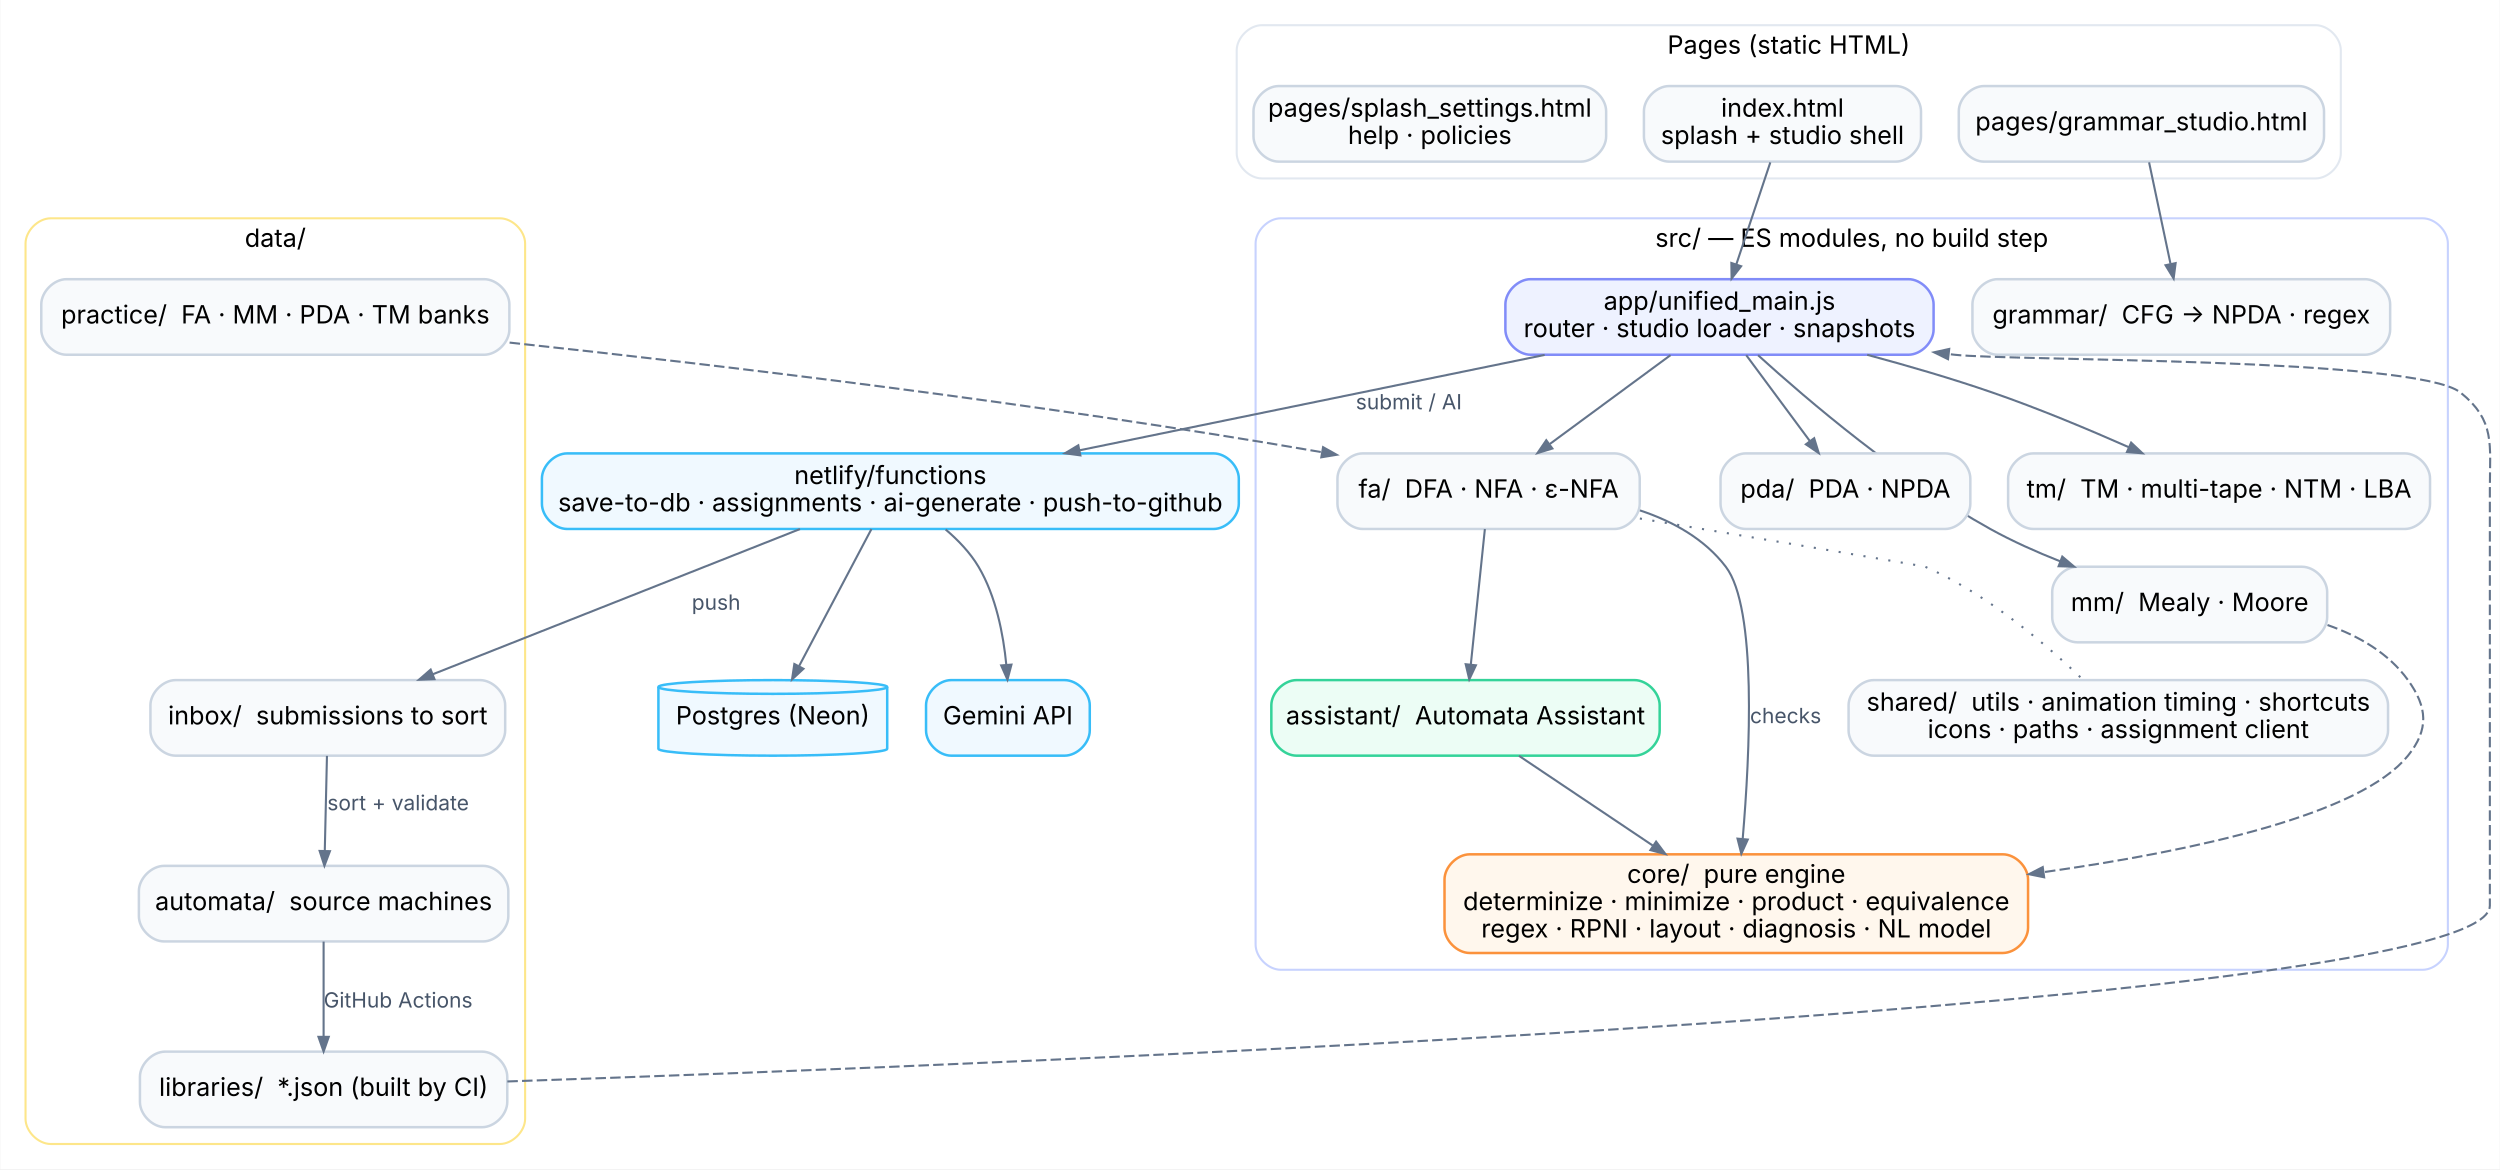
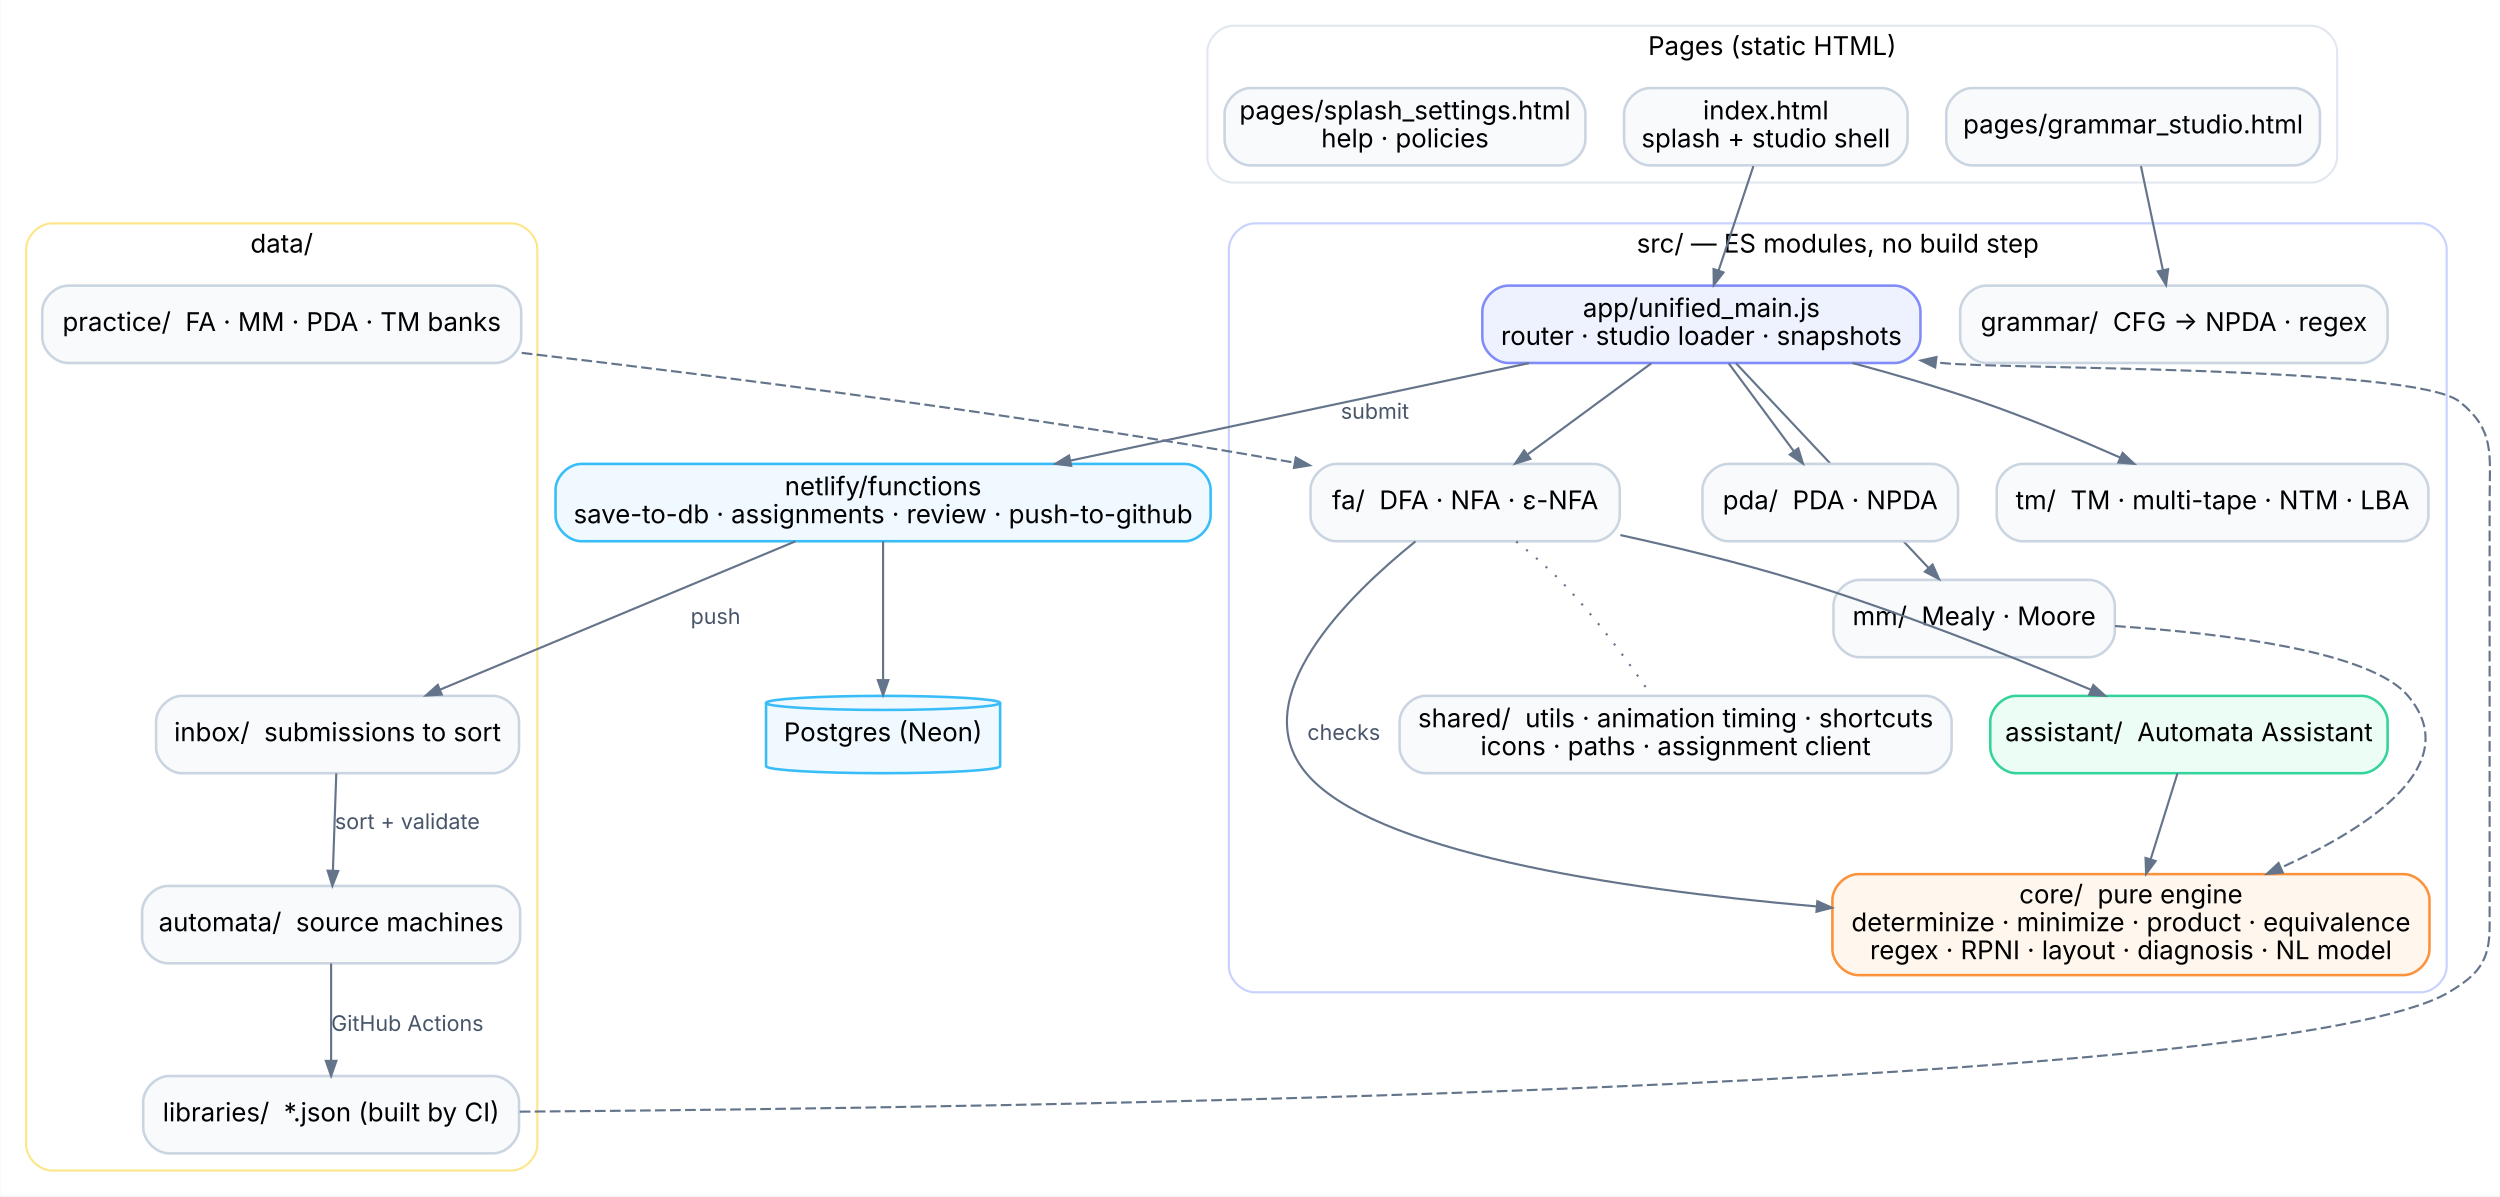
- <svg xmlns="http://www.w3.org/2000/svg" width="1191pt" height="557pt" viewBox="0.00 0.00 1190.67 557.00">
+ <svg xmlns="http://www.w3.org/2000/svg" width="1164pt" height="557pt" viewBox="0.00 0.00 1163.67 557.00">
  <g id="graph0" class="graph" transform="scale(1 1) rotate(0) translate(4 553)">
-     <polygon fill="white" stroke="transparent" points="-4,4 -4,-553 1186.67,-553 1186.67,4 -4,4" />
+     <polygon fill="white" stroke="transparent" points="-4,4 -4,-553 1159.67,-553 1159.67,4 -4,4" />
    <g id="clust1" class="cluster">
-       <path fill="white" stroke="#e2e8f0" d="M597,-468C597,-468 1099,-468 1099,-468 1105,-468 1111,-474 1111,-480 1111,-480 1111,-529 1111,-529 1111,-535 1105,-541 1099,-541 1099,-541 597,-541 597,-541 591,-541 585,-535 585,-529 585,-529 585,-480 585,-480 585,-474 591,-468 597,-468" />
-       <text text-anchor="middle" x="848" y="-527.4" font-family="Inter" font-size="12.00">Pages (static HTML)</text>
+       <path fill="white" stroke="#e2e8f0" d="M570,-468C570,-468 1072,-468 1072,-468 1078,-468 1084,-474 1084,-480 1084,-480 1084,-529 1084,-529 1084,-535 1078,-541 1072,-541 1072,-541 570,-541 570,-541 564,-541 558,-535 558,-529 558,-529 558,-480 558,-480 558,-474 564,-468 570,-468" />
+       <text text-anchor="middle" x="821" y="-527.4" font-family="Inter" font-size="12.00">Pages (static HTML)</text>
    </g>
    <g id="clust2" class="cluster">
-       <path fill="white" stroke="#c7d2fe" d="M606,-91C606,-91 1150,-91 1150,-91 1156,-91 1162,-97 1162,-103 1162,-103 1162,-437 1162,-437 1162,-443 1156,-449 1150,-449 1150,-449 606,-449 606,-449 600,-449 594,-443 594,-437 594,-437 594,-103 594,-103 594,-97 600,-91 606,-91" />
-       <text text-anchor="middle" x="878" y="-435.4" font-family="Inter" font-size="12.00">src/ — ES modules, no build step</text>
+       <path fill="white" stroke="#c7d2fe" d="M580,-91C580,-91 1123,-91 1123,-91 1129,-91 1135,-97 1135,-103 1135,-103 1135,-437 1135,-437 1135,-443 1129,-449 1123,-449 1123,-449 580,-449 580,-449 574,-449 568,-443 568,-437 568,-437 568,-103 568,-103 568,-97 574,-91 580,-91" />
+       <text text-anchor="middle" x="851.5" y="-435.4" font-family="Inter" font-size="12.00">src/ — ES modules, no build step</text>
    </g>
    <g id="clust3" class="cluster">
      <path fill="white" stroke="#fde68a" d="M20,-8C20,-8 234,-8 234,-8 240,-8 246,-14 246,-20 246,-20 246,-437 246,-437 246,-443 240,-449 234,-449 234,-449 20,-449 20,-449 14,-449 8,-443 8,-437 8,-437 8,-20 8,-20 8,-14 14,-8 20,-8" />
      <text text-anchor="middle" x="127" y="-435.4" font-family="Inter" font-size="12.00">data/</text>
    </g>
    <g id="node1" class="node">
-       <path fill="#f8fafc" stroke="#cbd5e1" stroke-width="1.2" d="M899,-512C899,-512 791,-512 791,-512 785,-512 779,-506 779,-500 779,-500 779,-488 779,-488 779,-482 785,-476 791,-476 791,-476 899,-476 899,-476 905,-476 911,-482 911,-488 911,-488 911,-500 911,-500 911,-506 905,-512 899,-512" />
-       <text text-anchor="middle" x="845" y="-497.4" font-family="Inter" font-size="12.00">index.html</text>
-       <text text-anchor="middle" x="845" y="-484.4" font-family="Inter" font-size="12.00">splash + studio shell</text>
+       <path fill="#f8fafc" stroke="#cbd5e1" stroke-width="1.2" d="M872,-512C872,-512 764,-512 764,-512 758,-512 752,-506 752,-500 752,-500 752,-488 752,-488 752,-482 758,-476 764,-476 764,-476 872,-476 872,-476 878,-476 884,-482 884,-488 884,-488 884,-500 884,-500 884,-506 878,-512 872,-512" />
+       <text text-anchor="middle" x="818" y="-497.4" font-family="Inter" font-size="12.00">index.html</text>
+       <text text-anchor="middle" x="818" y="-484.4" font-family="Inter" font-size="12.00">splash + studio shell</text>
    </g>
    <g id="node4" class="node">
-       <path fill="#eef2ff" stroke="#818cf8" stroke-width="1.2" d="M905,-420C905,-420 725,-420 725,-420 719,-420 713,-414 713,-408 713,-408 713,-396 713,-396 713,-390 719,-384 725,-384 725,-384 905,-384 905,-384 911,-384 917,-390 917,-396 917,-396 917,-408 917,-408 917,-414 911,-420 905,-420" />
-       <text text-anchor="middle" x="815" y="-405.4" font-family="Inter" font-size="12.00">app/unified_main.js</text>
-       <text text-anchor="middle" x="815" y="-392.4" font-family="Inter" font-size="12.00">router · studio loader · snapshots</text>
+       <path fill="#eef2ff" stroke="#818cf8" stroke-width="1.2" d="M878,-420C878,-420 698,-420 698,-420 692,-420 686,-414 686,-408 686,-408 686,-396 686,-396 686,-390 692,-384 698,-384 698,-384 878,-384 878,-384 884,-384 890,-390 890,-396 890,-396 890,-408 890,-408 890,-414 884,-420 878,-420" />
+       <text text-anchor="middle" x="788" y="-405.4" font-family="Inter" font-size="12.00">app/unified_main.js</text>
+       <text text-anchor="middle" x="788" y="-392.4" font-family="Inter" font-size="12.00">router · studio loader · snapshots</text>
    </g>
    <g id="edge1" class="edge">
-       <path fill="none" stroke="#64748b" d="M839.22,-475.65C834.61,-461.83 828.11,-442.33 823,-427.01" />
-       <polygon fill="#64748b" stroke="#64748b" points="825.3,-426.17 820.77,-420.3 820.66,-427.72 825.3,-426.17" />
+       <path fill="none" stroke="#64748b" d="M812.22,-475.65C807.61,-461.83 801.11,-442.33 796,-427.01" />
+       <polygon fill="#64748b" stroke="#64748b" points="798.3,-426.17 793.77,-420.3 793.66,-427.72 798.3,-426.17" />
    </g>
    <g id="node2" class="node">
-       <path fill="#f8fafc" stroke="#cbd5e1" stroke-width="1.2" d="M1091,-512C1091,-512 941,-512 941,-512 935,-512 929,-506 929,-500 929,-500 929,-488 929,-488 929,-482 935,-476 941,-476 941,-476 1091,-476 1091,-476 1097,-476 1103,-482 1103,-488 1103,-488 1103,-500 1103,-500 1103,-506 1097,-512 1091,-512" />
-       <text text-anchor="middle" x="1016" y="-490.9" font-family="Inter" font-size="12.00">pages/grammar_studio.html</text>
+       <path fill="#f8fafc" stroke="#cbd5e1" stroke-width="1.2" d="M1064,-512C1064,-512 914,-512 914,-512 908,-512 902,-506 902,-500 902,-500 902,-488 902,-488 902,-482 908,-476 914,-476 914,-476 1064,-476 1064,-476 1070,-476 1076,-482 1076,-488 1076,-488 1076,-500 1076,-500 1076,-506 1070,-512 1064,-512" />
+       <text text-anchor="middle" x="989" y="-490.9" font-family="Inter" font-size="12.00">pages/grammar_studio.html</text>
    </g>
    <g id="node9" class="node">
-       <path fill="#f8fafc" stroke="#cbd5e1" stroke-width="1.2" d="M1122.5,-420C1122.5,-420 947.5,-420 947.5,-420 941.5,-420 935.5,-414 935.5,-408 935.5,-408 935.5,-396 935.5,-396 935.5,-390 941.5,-384 947.5,-384 947.5,-384 1122.5,-384 1122.5,-384 1128.5,-384 1134.5,-390 1134.5,-396 1134.5,-396 1134.5,-408 1134.5,-408 1134.5,-414 1128.5,-420 1122.5,-420" />
-       <text text-anchor="middle" x="1035" y="-398.9" font-family="Inter" font-size="12.00">grammar/  CFG → NPDA · regex</text>
+       <path fill="#f8fafc" stroke="#cbd5e1" stroke-width="1.2" d="M1095.5,-420C1095.5,-420 920.5,-420 920.5,-420 914.5,-420 908.5,-414 908.5,-408 908.5,-408 908.5,-396 908.5,-396 908.5,-390 914.5,-384 920.5,-384 920.5,-384 1095.5,-384 1095.5,-384 1101.5,-384 1107.5,-390 1107.5,-396 1107.5,-396 1107.5,-408 1107.5,-408 1107.5,-414 1101.5,-420 1095.5,-420" />
+       <text text-anchor="middle" x="1008" y="-398.9" font-family="Inter" font-size="12.00">grammar/  CFG → NPDA · regex</text>
    </g>
    <g id="edge2" class="edge">
-       <path fill="none" stroke="#64748b" d="M1019.66,-475.65C1022.55,-461.95 1026.62,-442.68 1029.84,-427.42" />
-       <polygon fill="#64748b" stroke="#64748b" points="1032.3,-427.65 1031.35,-420.3 1027.5,-426.64 1032.3,-427.65" />
+       <path fill="none" stroke="#64748b" d="M992.66,-475.65C995.55,-461.95 999.62,-442.68 1002.84,-427.42" />
+       <polygon fill="#64748b" stroke="#64748b" points="1005.3,-427.65 1004.35,-420.3 1000.5,-426.64 1005.3,-427.65" />
    </g>
    <g id="node3" class="node">
-       <path fill="#f8fafc" stroke="#cbd5e1" stroke-width="1.2" d="M749,-512C749,-512 605,-512 605,-512 599,-512 593,-506 593,-500 593,-500 593,-488 593,-488 593,-482 599,-476 605,-476 605,-476 749,-476 749,-476 755,-476 761,-482 761,-488 761,-488 761,-500 761,-500 761,-506 755,-512 749,-512" />
-       <text text-anchor="middle" x="677" y="-497.4" font-family="Inter" font-size="12.00">pages/splash_settings.html</text>
-       <text text-anchor="middle" x="677" y="-484.4" font-family="Inter" font-size="12.00">help · policies</text>
+       <path fill="#f8fafc" stroke="#cbd5e1" stroke-width="1.2" d="M722,-512C722,-512 578,-512 578,-512 572,-512 566,-506 566,-500 566,-500 566,-488 566,-488 566,-482 572,-476 578,-476 578,-476 722,-476 722,-476 728,-476 734,-482 734,-488 734,-488 734,-500 734,-500 734,-506 728,-512 722,-512" />
+       <text text-anchor="middle" x="650" y="-497.4" font-family="Inter" font-size="12.00">pages/splash_settings.html</text>
+       <text text-anchor="middle" x="650" y="-484.4" font-family="Inter" font-size="12.00">help · policies</text>
    </g>
    <g id="node5" class="node">
-       <path fill="#f8fafc" stroke="#cbd5e1" stroke-width="1.2" d="M765,-337C765,-337 645,-337 645,-337 639,-337 633,-331 633,-325 633,-325 633,-313 633,-313 633,-307 639,-301 645,-301 645,-301 765,-301 765,-301 771,-301 777,-307 777,-313 777,-313 777,-325 777,-325 777,-331 771,-337 765,-337" />
-       <text text-anchor="middle" x="705" y="-315.9" font-family="Inter" font-size="12.00">fa/  DFA · NFA · ε-NFA</text>
+       <path fill="#f8fafc" stroke="#cbd5e1" stroke-width="1.2" d="M738,-337C738,-337 618,-337 618,-337 612,-337 606,-331 606,-325 606,-325 606,-313 606,-313 606,-307 612,-301 618,-301 618,-301 738,-301 738,-301 744,-301 750,-307 750,-313 750,-313 750,-325 750,-325 750,-331 744,-337 738,-337" />
+       <text text-anchor="middle" x="678" y="-315.9" font-family="Inter" font-size="12.00">fa/  DFA · NFA · ε-NFA</text>
    </g>
    <g id="edge3" class="edge">
-       <path fill="none" stroke="#64748b" d="M791.67,-383.82C774.9,-371.47 752.17,-354.73 734.19,-341.5" />
-       <polygon fill="#64748b" stroke="#64748b" points="735.38,-339.33 728.29,-337.15 732.48,-343.28 735.38,-339.33" />
+       <path fill="none" stroke="#64748b" d="M764.67,-383.82C747.9,-371.47 725.17,-354.73 707.19,-341.5" />
+       <polygon fill="#64748b" stroke="#64748b" points="708.38,-339.33 701.29,-337.15 705.48,-343.28 708.38,-339.33" />
    </g>
    <g id="node6" class="node">
-       <path fill="#f8fafc" stroke="#cbd5e1" stroke-width="1.2" d="M1092.5,-283C1092.5,-283 985.5,-283 985.5,-283 979.5,-283 973.5,-277 973.5,-271 973.5,-271 973.5,-259 973.5,-259 973.5,-253 979.5,-247 985.5,-247 985.5,-247 1092.5,-247 1092.5,-247 1098.5,-247 1104.5,-253 1104.5,-259 1104.5,-259 1104.5,-271 1104.5,-271 1104.5,-277 1098.5,-283 1092.5,-283" />
-       <text text-anchor="middle" x="1039" y="-261.9" font-family="Inter" font-size="12.00">mm/  Mealy · Moore</text>
+       <path fill="#f8fafc" stroke="#cbd5e1" stroke-width="1.2" d="M968.5,-283C968.5,-283 861.5,-283 861.5,-283 855.5,-283 849.5,-277 849.5,-271 849.5,-271 849.5,-259 849.5,-259 849.5,-253 855.5,-247 861.5,-247 861.5,-247 968.5,-247 968.5,-247 974.5,-247 980.5,-253 980.5,-259 980.5,-259 980.5,-271 980.5,-271 980.5,-277 974.5,-283 968.5,-283" />
+       <text text-anchor="middle" x="915" y="-261.9" font-family="Inter" font-size="12.00">mm/  Mealy · Moore</text>
    </g>
    <g id="edge4" class="edge">
-       <path fill="none" stroke="#64748b" d="M833.37,-383.78C857.29,-362.08 901.13,-324.77 944,-301 954.41,-295.23 965.96,-290.06 977.31,-285.58" />
-       <polygon fill="#64748b" stroke="#64748b" points="978.31,-287.83 983.97,-283.03 976.56,-283.25 978.31,-287.83" />
+       <path fill="none" stroke="#64748b" d="M804.08,-383.9C826.86,-359.69 868.55,-315.38 893.82,-288.51" />
+       <polygon fill="#64748b" stroke="#64748b" points="895.63,-290.16 898.64,-283.39 892.06,-286.81 895.63,-290.16" />
    </g>
    <g id="node7" class="node">
-       <path fill="#f8fafc" stroke="#cbd5e1" stroke-width="1.2" d="M922.5,-337C922.5,-337 827.5,-337 827.5,-337 821.5,-337 815.5,-331 815.5,-325 815.5,-325 815.5,-313 815.5,-313 815.5,-307 821.5,-301 827.5,-301 827.5,-301 922.5,-301 922.5,-301 928.5,-301 934.5,-307 934.5,-313 934.5,-313 934.5,-325 934.5,-325 934.5,-331 928.5,-337 922.5,-337" />
-       <text text-anchor="middle" x="875" y="-315.9" font-family="Inter" font-size="12.00">pda/  PDA · NPDA</text>
+       <path fill="#f8fafc" stroke="#cbd5e1" stroke-width="1.2" d="M895.5,-337C895.5,-337 800.5,-337 800.5,-337 794.5,-337 788.5,-331 788.5,-325 788.5,-325 788.5,-313 788.5,-313 788.5,-307 794.5,-301 800.5,-301 800.5,-301 895.5,-301 895.5,-301 901.5,-301 907.5,-307 907.5,-313 907.5,-313 907.5,-325 907.5,-325 907.5,-331 901.5,-337 895.5,-337" />
+       <text text-anchor="middle" x="848" y="-315.9" font-family="Inter" font-size="12.00">pda/  PDA · NPDA</text>
    </g>
    <g id="edge5" class="edge">
-       <path fill="none" stroke="#64748b" d="M827.72,-383.82C836.55,-371.9 848.41,-355.89 858.04,-342.89" />
-       <polygon fill="#64748b" stroke="#64748b" points="860.1,-344.24 862.29,-337.15 856.16,-341.32 860.1,-344.24" />
+       <path fill="none" stroke="#64748b" d="M800.72,-383.82C809.55,-371.9 821.41,-355.89 831.04,-342.89" />
+       <polygon fill="#64748b" stroke="#64748b" points="833.1,-344.24 835.29,-337.15 829.16,-341.32 833.1,-344.24" />
    </g>
    <g id="node8" class="node">
-       <path fill="#f8fafc" stroke="#cbd5e1" stroke-width="1.2" d="M1141.5,-337C1141.5,-337 964.5,-337 964.5,-337 958.5,-337 952.5,-331 952.5,-325 952.5,-325 952.5,-313 952.5,-313 952.5,-307 958.5,-301 964.5,-301 964.5,-301 1141.5,-301 1141.5,-301 1147.5,-301 1153.5,-307 1153.5,-313 1153.5,-313 1153.5,-325 1153.5,-325 1153.5,-331 1147.5,-337 1141.5,-337" />
-       <text text-anchor="middle" x="1053" y="-315.9" font-family="Inter" font-size="12.00">tm/  TM · multi-tape · NTM · LBA</text>
+       <path fill="#f8fafc" stroke="#cbd5e1" stroke-width="1.2" d="M1114.5,-337C1114.5,-337 937.5,-337 937.5,-337 931.5,-337 925.5,-331 925.5,-325 925.5,-325 925.5,-313 925.5,-313 925.5,-307 931.5,-301 937.5,-301 937.5,-301 1114.5,-301 1114.5,-301 1120.5,-301 1126.5,-307 1126.5,-313 1126.5,-313 1126.5,-325 1126.5,-325 1126.5,-331 1120.5,-337 1114.5,-337" />
+       <text text-anchor="middle" x="1026" y="-315.9" font-family="Inter" font-size="12.00">tm/  TM · multi-tape · NTM · LBA</text>
    </g>
    <g id="edge6" class="edge">
-       <path fill="none" stroke="#64748b" d="M885.37,-383.97C904.85,-378.74 925.89,-372.61 945,-366 966.8,-358.46 990.44,-348.6 1010.03,-339.93" />
-       <polygon fill="#64748b" stroke="#64748b" points="1011.11,-342.14 1016.51,-337.05 1009.12,-337.66 1011.11,-342.14" />
+       <path fill="none" stroke="#64748b" d="M858.37,-383.97C877.85,-378.74 898.89,-372.61 918,-366 939.8,-358.46 963.44,-348.6 983.03,-339.93" />
+       <polygon fill="#64748b" stroke="#64748b" points="984.11,-342.14 989.51,-337.05 982.12,-337.66 984.11,-342.14" />
    </g>
    <g id="node17" class="node">
-       <path fill="#f0f9ff" stroke="#38bdf8" stroke-width="1.2" d="M574,-337C574,-337 266,-337 266,-337 260,-337 254,-331 254,-325 254,-325 254,-313 254,-313 254,-307 260,-301 266,-301 266,-301 574,-301 574,-301 580,-301 586,-307 586,-313 586,-313 586,-325 586,-325 586,-331 580,-337 574,-337" />
-       <text text-anchor="middle" x="420" y="-322.4" font-family="Inter" font-size="12.00">netlify/functions</text>
-       <text text-anchor="middle" x="420" y="-309.4" font-family="Inter" font-size="12.00">save-to-db · assignments · ai-generate · push-to-github</text>
+       <path fill="#f0f9ff" stroke="#38bdf8" stroke-width="1.2" d="M547.5,-337C547.5,-337 266.5,-337 266.5,-337 260.5,-337 254.5,-331 254.5,-325 254.5,-325 254.5,-313 254.5,-313 254.5,-307 260.5,-301 266.5,-301 266.5,-301 547.5,-301 547.5,-301 553.5,-301 559.5,-307 559.5,-313 559.5,-313 559.5,-325 559.5,-325 559.5,-331 553.5,-337 547.5,-337" />
+       <text text-anchor="middle" x="407" y="-322.4" font-family="Inter" font-size="12.00">netlify/functions</text>
+       <text text-anchor="middle" x="407" y="-309.4" font-family="Inter" font-size="12.00">save-to-db · assignments · review · push-to-github</text>
    </g>
    <g id="edge16" class="edge">
-       <path fill="none" stroke="#64748b" d="M731.71,-383.92C666.85,-370.62 576.95,-352.18 510.36,-338.53" />
-       <polygon fill="#64748b" stroke="#64748b" points="510.52,-336.06 503.17,-337.06 509.54,-340.86 510.52,-336.06" />
-       <text text-anchor="middle" x="667" y="-358" font-family="Inter" font-size="10.00" fill="#475569">submit / AI</text>
+       <path fill="none" stroke="#64748b" d="M707.67,-383.92C645.1,-370.62 558.39,-352.18 494.15,-338.53" />
+       <polygon fill="#64748b" stroke="#64748b" points="494.58,-336.11 487.22,-337.06 493.56,-340.91 494.58,-336.11" />
+       <text text-anchor="middle" x="636" y="-358" font-family="Inter" font-size="10.00" fill="#475569">submit</text>
    </g>
    <g id="node10" class="node">
-       <path fill="#ecfdf5" stroke="#34d399" stroke-width="1.2" d="M774.5,-229C774.5,-229 613.5,-229 613.5,-229 607.5,-229 601.5,-223 601.5,-217 601.5,-217 601.5,-205 601.5,-205 601.5,-199 607.5,-193 613.5,-193 613.5,-193 774.5,-193 774.5,-193 780.5,-193 786.5,-199 786.5,-205 786.5,-205 786.5,-217 786.5,-217 786.5,-223 780.5,-229 774.5,-229" />
-       <text text-anchor="middle" x="694" y="-207.9" font-family="Inter" font-size="12.00">assistant/  Automata Assistant</text>
+       <path fill="#ecfdf5" stroke="#34d399" stroke-width="1.2" d="M1095.5,-229C1095.5,-229 934.5,-229 934.5,-229 928.5,-229 922.5,-223 922.5,-217 922.5,-217 922.5,-205 922.5,-205 922.5,-199 928.5,-193 934.5,-193 934.5,-193 1095.5,-193 1095.5,-193 1101.5,-193 1107.5,-199 1107.5,-205 1107.5,-205 1107.5,-217 1107.5,-217 1107.5,-223 1101.5,-229 1095.5,-229" />
+       <text text-anchor="middle" x="1015" y="-207.9" font-family="Inter" font-size="12.00">assistant/  Automata Assistant</text>
    </g>
    <g id="edge7" class="edge">
-       <path fill="none" stroke="#64748b" d="M703.23,-300.97C701.42,-283.53 698.59,-256.26 696.54,-236.51" />
-       <polygon fill="#64748b" stroke="#64748b" points="698.96,-236.05 695.8,-229.34 694.09,-236.56 698.96,-236.05" />
+       <path fill="none" stroke="#64748b" d="M750.27,-303.87C776.25,-298.18 805.65,-291.06 832,-283 879.71,-268.41 932.69,-247.29 969.32,-231.88" />
+       <polygon fill="#64748b" stroke="#64748b" points="970.47,-234.05 975.96,-229.07 968.56,-229.54 970.47,-234.05" />
    </g>
    <g id="node11" class="node">
-       <path fill="#fff7ed" stroke="#fb923c" stroke-width="1.2" d="M950,-146C950,-146 696,-146 696,-146 690,-146 684,-140 684,-134 684,-134 684,-111 684,-111 684,-105 690,-99 696,-99 696,-99 950,-99 950,-99 956,-99 962,-105 962,-111 962,-111 962,-134 962,-134 962,-140 956,-146 950,-146" />
-       <text text-anchor="middle" x="823" y="-132.4" font-family="Inter" font-size="12.00">core/  pure engine</text>
-       <text text-anchor="middle" x="823" y="-119.4" font-family="Inter" font-size="12.00">determinize · minimize · product · equivalence</text>
-       <text text-anchor="middle" x="823" y="-106.4" font-family="Inter" font-size="12.00">regex · RPNI · layout · diagnosis · NL model</text>
+       <path fill="#fff7ed" stroke="#fb923c" stroke-width="1.2" d="M1115,-146C1115,-146 861,-146 861,-146 855,-146 849,-140 849,-134 849,-134 849,-111 849,-111 849,-105 855,-99 861,-99 861,-99 1115,-99 1115,-99 1121,-99 1127,-105 1127,-111 1127,-111 1127,-134 1127,-134 1127,-140 1121,-146 1115,-146" />
+       <text text-anchor="middle" x="988" y="-132.4" font-family="Inter" font-size="12.00">core/  pure engine</text>
+       <text text-anchor="middle" x="988" y="-119.4" font-family="Inter" font-size="12.00">determinize · minimize · product · equivalence</text>
+       <text text-anchor="middle" x="988" y="-106.4" font-family="Inter" font-size="12.00">regex · RPNI · layout · diagnosis · NL model</text>
    </g>
    <g id="edge9" class="edge">
-       <path fill="none" stroke="#64748b" d="M777.09,-309.85C792.91,-304.6 807.92,-296.23 818,-283 832.93,-263.39 829.52,-193.99 826.06,-153.49" />
-       <polygon fill="#64748b" stroke="#64748b" points="828.47,-153.03 825.41,-146.28 823.59,-153.47 828.47,-153.03" />
-       <text text-anchor="middle" x="846.5" y="-208.5" font-family="Inter" font-size="10.00" fill="#475569">checks</text>
+       <path fill="none" stroke="#64748b" d="M654.87,-300.91C623.58,-275.75 574.82,-227.94 604,-193 634.4,-156.6 746.39,-139.23 841.64,-130.96" />
+       <polygon fill="#64748b" stroke="#64748b" points="841.99,-133.39 848.76,-130.35 841.58,-128.5 841.99,-133.39" />
+       <text text-anchor="middle" x="621.5" y="-208.5" font-family="Inter" font-size="10.00" fill="#475569">checks</text>
    </g>
    <g id="node12" class="node">
-       <path fill="#f8fafc" stroke="#cbd5e1" stroke-width="1.2" d="M1121.5,-229C1121.5,-229 888.5,-229 888.5,-229 882.5,-229 876.5,-223 876.5,-217 876.5,-217 876.5,-205 876.5,-205 876.5,-199 882.5,-193 888.5,-193 888.5,-193 1121.5,-193 1121.5,-193 1127.5,-193 1133.5,-199 1133.5,-205 1133.5,-205 1133.5,-217 1133.5,-217 1133.5,-223 1127.5,-229 1121.5,-229" />
-       <text text-anchor="middle" x="1005" y="-214.4" font-family="Inter" font-size="12.00">shared/  utils · animation timing · shortcuts</text>
-       <text text-anchor="middle" x="1005" y="-201.4" font-family="Inter" font-size="12.00">icons · paths · assignment client</text>
+       <path fill="#f8fafc" stroke="#cbd5e1" stroke-width="1.2" d="M892.5,-229C892.5,-229 659.5,-229 659.5,-229 653.5,-229 647.5,-223 647.5,-217 647.5,-217 647.5,-205 647.5,-205 647.5,-199 653.5,-193 659.5,-193 659.5,-193 892.5,-193 892.5,-193 898.5,-193 904.5,-199 904.5,-205 904.5,-205 904.5,-217 904.5,-217 904.5,-223 898.5,-229 892.5,-229" />
+       <text text-anchor="middle" x="776" y="-214.4" font-family="Inter" font-size="12.00">shared/  utils · animation timing · shortcuts</text>
+       <text text-anchor="middle" x="776" y="-201.4" font-family="Inter" font-size="12.00">icons · paths · assignment client</text>
    </g>
    <g id="edge11" class="edge">
-       <path fill="none" stroke="#64748b" stroke-dasharray="1,5" d="M777.07,-305.98C836.84,-295.99 912.19,-283.35 913,-283 942.58,-270.07 971.12,-245.57 988.37,-229.01" />
+       <path fill="none" stroke="#64748b" stroke-dasharray="1,5" d="M701.76,-300.86C708.59,-295.47 715.86,-289.28 722,-283 738.57,-266.06 754.62,-244.01 764.86,-229.01" />
    </g>
    <g id="edge10" class="edge">
-       <path fill="none" stroke="#64748b" stroke-dasharray="5,2" d="M1104.65,-255.24C1119.6,-250.03 1133.77,-241.84 1143,-229 1152.34,-216.01 1153.04,-205.46 1143,-193 1120.53,-165.13 1042.73,-147.86 969.47,-137.51" />
-       <polygon fill="#64748b" stroke="#64748b" points="969.67,-135.06 962.4,-136.53 968.99,-139.92 969.67,-135.06" />
+       <path fill="none" stroke="#64748b" stroke-dasharray="5,2" d="M980.6,-261.52C1032.75,-258.01 1099.73,-249.53 1117,-229 1143.4,-197.63 1101.04,-168.66 1057.95,-149.05" />
+       <polygon fill="#64748b" stroke="#64748b" points="1058.71,-146.7 1051.32,-146.1 1056.72,-151.18 1058.71,-146.7" />
    </g>
    <g id="edge8" class="edge">
-       <path fill="none" stroke="#64748b" d="M719.49,-192.91C737.66,-180.72 762.46,-164.09 783.23,-150.17" />
-       <polygon fill="#64748b" stroke="#64748b" points="784.8,-152.06 789.25,-146.13 782.08,-147.99 784.8,-152.06" />
+       <path fill="none" stroke="#64748b" d="M1009.67,-192.91C1006.11,-181.51 1001.33,-166.21 997.17,-152.89" />
+       <polygon fill="#64748b" stroke="#64748b" points="999.49,-152.08 995.06,-146.13 994.81,-153.54 999.49,-152.08" />
    </g>
    <g id="node13" class="node">
      <path fill="#f8fafc" stroke="#cbd5e1" stroke-width="1.2" d="M226.5,-420C226.5,-420 27.5,-420 27.5,-420 21.5,-420 15.5,-414 15.5,-408 15.5,-408 15.5,-396 15.5,-396 15.5,-390 21.5,-384 27.5,-384 27.5,-384 226.5,-384 226.5,-384 232.5,-384 238.5,-390 238.5,-396 238.5,-396 238.5,-408 238.5,-408 238.5,-414 232.5,-420 226.5,-420" />
      <text text-anchor="middle" x="127" y="-398.9" font-family="Inter" font-size="12.00">practice/  FA · MM · PDA · TM banks</text>
    </g>
    <g id="edge12" class="edge">
-       <path fill="none" stroke="#64748b" stroke-dasharray="5,2" d="M238.61,-389.79C338.84,-379.02 490.08,-361.03 625.38,-337.61" />
-       <polygon fill="#64748b" stroke="#64748b" points="626.15,-339.97 632.62,-336.35 625.31,-335.14 626.15,-339.97" />
+       <path fill="none" stroke="#64748b" stroke-dasharray="5,2" d="M238.75,-388.7C333.49,-377.62 473.02,-359.8 598.52,-337.6" />
+       <polygon fill="#64748b" stroke="#64748b" points="599.16,-339.98 605.62,-336.34 598.3,-335.15 599.16,-339.98" />
    </g>
    <g id="node14" class="node">
      <path fill="#f8fafc" stroke="#cbd5e1" stroke-width="1.2" d="M225.5,-52C225.5,-52 74.5,-52 74.5,-52 68.5,-52 62.5,-46 62.5,-40 62.5,-40 62.5,-28 62.5,-28 62.5,-22 68.5,-16 74.5,-16 74.5,-16 225.5,-16 225.5,-16 231.5,-16 237.5,-22 237.5,-28 237.5,-28 237.5,-40 237.5,-40 237.5,-46 231.5,-52 225.5,-52" />
      <text text-anchor="middle" x="150" y="-30.9" font-family="Inter" font-size="12.00">libraries/  *.json (built by CI)</text>
    </g>
    <g id="edge13" class="edge">
-       <path fill="none" stroke="#64748b" stroke-dasharray="5,2" d="M237.54,-37.79C486.73,-46.3 1182,-74.28 1182,-121.5 1182,-320 1182,-320 1182,-320 1182,-341.37 1184.68,-352.65 1168,-366 1147.04,-382.78 953.68,-380.98 927,-384 926.09,-384.1 925.18,-384.21 924.27,-384.31" />
-       <polygon fill="#64748b" stroke="#64748b" points="923.86,-381.89 917.2,-385.16 924.44,-386.76 923.86,-381.89" />
+       <path fill="none" stroke="#64748b" stroke-dasharray="5,2" d="M237.8,-35.41C465,-37.1 1059.86,-45.86 1136,-91 1149.74,-99.15 1155,-105.53 1155,-121.5 1155,-320 1155,-320 1155,-320 1155,-341.37 1157.68,-352.65 1141,-366 1120.04,-382.78 926.68,-380.98 900,-384 899.09,-384.1 898.18,-384.21 897.27,-384.31" />
+       <polygon fill="#64748b" stroke="#64748b" points="896.86,-381.89 890.2,-385.16 897.44,-386.76 896.86,-381.89" />
    </g>
    <g id="node15" class="node">
      <path fill="#f8fafc" stroke="#cbd5e1" stroke-width="1.2" d="M226,-140.5C226,-140.5 74,-140.5 74,-140.5 68,-140.5 62,-134.5 62,-128.5 62,-128.5 62,-116.5 62,-116.5 62,-110.5 68,-104.5 74,-104.5 74,-104.5 226,-104.5 226,-104.5 232,-104.5 238,-110.5 238,-116.5 238,-116.5 238,-128.5 238,-128.5 238,-134.5 232,-140.5 226,-140.5" />
      <text text-anchor="middle" x="150" y="-119.4" font-family="Inter" font-size="12.00">automata/  source machines</text>
    </g>
    <g id="edge14" class="edge">
      <path fill="none" stroke="#64748b" d="M150,-104.41C150,-91.5 150,-73.6 150,-59.21" />
      <polygon fill="#64748b" stroke="#64748b" points="152.45,-59.05 150,-52.05 147.55,-59.05 152.45,-59.05" />
      <text text-anchor="middle" x="185.5" y="-73" font-family="Inter" font-size="10.00" fill="#475569">GitHub Actions</text>
    </g>
    <g id="node16" class="node">
-       <path fill="#f8fafc" stroke="#cbd5e1" stroke-width="1.2" d="M224.5,-229C224.5,-229 79.5,-229 79.5,-229 73.5,-229 67.5,-223 67.5,-217 67.5,-217 67.5,-205 67.5,-205 67.5,-199 73.5,-193 79.5,-193 79.5,-193 224.5,-193 224.5,-193 230.5,-193 236.5,-199 236.5,-205 236.5,-205 236.5,-217 236.5,-217 236.5,-223 230.5,-229 224.5,-229" />
-       <text text-anchor="middle" x="152" y="-207.9" font-family="Inter" font-size="12.00">inbox/  submissions to sort</text>
+       <path fill="#f8fafc" stroke="#cbd5e1" stroke-width="1.2" d="M225.5,-229C225.5,-229 80.5,-229 80.5,-229 74.5,-229 68.5,-223 68.5,-217 68.5,-217 68.5,-205 68.5,-205 68.5,-199 74.5,-193 80.5,-193 80.5,-193 225.5,-193 225.5,-193 231.5,-193 237.5,-199 237.5,-205 237.5,-205 237.5,-217 237.5,-217 237.5,-223 231.5,-229 225.5,-229" />
+       <text text-anchor="middle" x="153" y="-207.9" font-family="Inter" font-size="12.00">inbox/  submissions to sort</text>
    </g>
    <g id="edge15" class="edge">
-       <path fill="none" stroke="#64748b" d="M151.6,-192.91C151.31,-180 150.89,-162.1 150.56,-147.71" />
-       <polygon fill="#64748b" stroke="#64748b" points="153.01,-147.5 150.39,-140.55 148.11,-147.61 153.01,-147.5" />
+       <path fill="none" stroke="#64748b" d="M152.41,-192.91C151.96,-180 151.34,-162.1 150.84,-147.71" />
+       <polygon fill="#64748b" stroke="#64748b" points="153.28,-147.46 150.59,-140.55 148.39,-147.63 153.28,-147.46" />
      <text text-anchor="middle" x="185.5" y="-167" font-family="Inter" font-size="10.00" fill="#475569">sort + validate</text>
    </g>
-     <g id="edge19" class="edge">
-       <path fill="none" stroke="#64748b" d="M376.94,-300.97C329.22,-282.09 252.36,-251.7 202.01,-231.78" />
-       <polygon fill="#64748b" stroke="#64748b" points="202.81,-229.46 195.4,-229.16 201,-234.02 202.81,-229.46" />
-       <text text-anchor="middle" x="337" y="-262.5" font-family="Inter" font-size="10.00" fill="#475569">push</text>
+     <g id="edge18" class="edge">
+       <path fill="none" stroke="#64748b" d="M366.19,-300.97C321.05,-282.13 248.42,-251.82 200.69,-231.9" />
+       <polygon fill="#64748b" stroke="#64748b" points="201.53,-229.6 194.13,-229.16 199.65,-234.12 201.53,-229.6" />
+       <text text-anchor="middle" x="329" y="-262.5" font-family="Inter" font-size="10.00" fill="#475569">push</text>
    </g>
    <g id="node18" class="node">
-       <path fill="#f0f9ff" stroke="#38bdf8" stroke-width="1.2" d="M418.5,-225.73C418.5,-227.53 394.07,-229 364,-229 333.93,-229 309.5,-227.53 309.5,-225.73 309.5,-225.73 309.5,-196.27 309.5,-196.27 309.5,-194.47 333.93,-193 364,-193 394.07,-193 418.5,-194.47 418.5,-196.27 418.5,-196.27 418.5,-225.73 418.5,-225.73" />
-       <path fill="none" stroke="#38bdf8" stroke-width="1.2" d="M418.5,-225.73C418.5,-223.92 394.07,-222.45 364,-222.45 333.93,-222.45 309.5,-223.92 309.5,-225.73" />
-       <text text-anchor="middle" x="364" y="-207.9" font-family="Inter" font-size="12.00">Postgres (Neon)</text>
+       <path fill="#f0f9ff" stroke="#38bdf8" stroke-width="1.2" d="M461.5,-225.73C461.5,-227.53 437.07,-229 407,-229 376.93,-229 352.5,-227.53 352.5,-225.73 352.5,-225.73 352.5,-196.27 352.5,-196.27 352.5,-194.47 376.93,-193 407,-193 437.07,-193 461.5,-194.47 461.5,-196.27 461.5,-196.27 461.5,-225.73 461.5,-225.73" />
+       <path fill="none" stroke="#38bdf8" stroke-width="1.2" d="M461.5,-225.73C461.5,-223.92 437.07,-222.45 407,-222.45 376.93,-222.45 352.5,-223.92 352.5,-225.73" />
+       <text text-anchor="middle" x="407" y="-207.9" font-family="Inter" font-size="12.00">Postgres (Neon)</text>
    </g>
    <g id="edge17" class="edge">
-       <path fill="none" stroke="#64748b" d="M411,-300.97C401.67,-283.3 387,-255.54 376.54,-235.73" />
-       <polygon fill="#64748b" stroke="#64748b" points="378.6,-234.39 373.16,-229.34 374.26,-236.67 378.6,-234.39" />
-     </g>
-     <g id="node19" class="node">
-       <path fill="#f0f9ff" stroke="#38bdf8" stroke-width="1.2" d="M503,-229C503,-229 449,-229 449,-229 443,-229 437,-223 437,-217 437,-217 437,-205 437,-205 437,-199 443,-193 449,-193 449,-193 503,-193 503,-193 509,-193 515,-199 515,-205 515,-205 515,-217 515,-217 515,-223 509,-229 503,-229" />
-       <text text-anchor="middle" x="476" y="-207.9" font-family="Inter" font-size="12.00">Gemini API</text>
-     </g>
-     <g id="edge18" class="edge">
-       <path fill="none" stroke="#64748b" d="M446.33,-300.75C452.29,-295.69 458.03,-289.69 462,-283 470.35,-268.92 473.83,-250.78 475.23,-236.36" />
-       <polygon fill="#64748b" stroke="#64748b" points="477.69,-236.37 475.79,-229.2 472.8,-235.99 477.69,-236.37" />
+       <path fill="none" stroke="#64748b" d="M407,-300.97C407,-283.53 407,-256.26 407,-236.51" />
+       <polygon fill="#64748b" stroke="#64748b" points="409.45,-236.34 407,-229.34 404.55,-236.34 409.45,-236.34" />
    </g>
  </g>
</svg>
